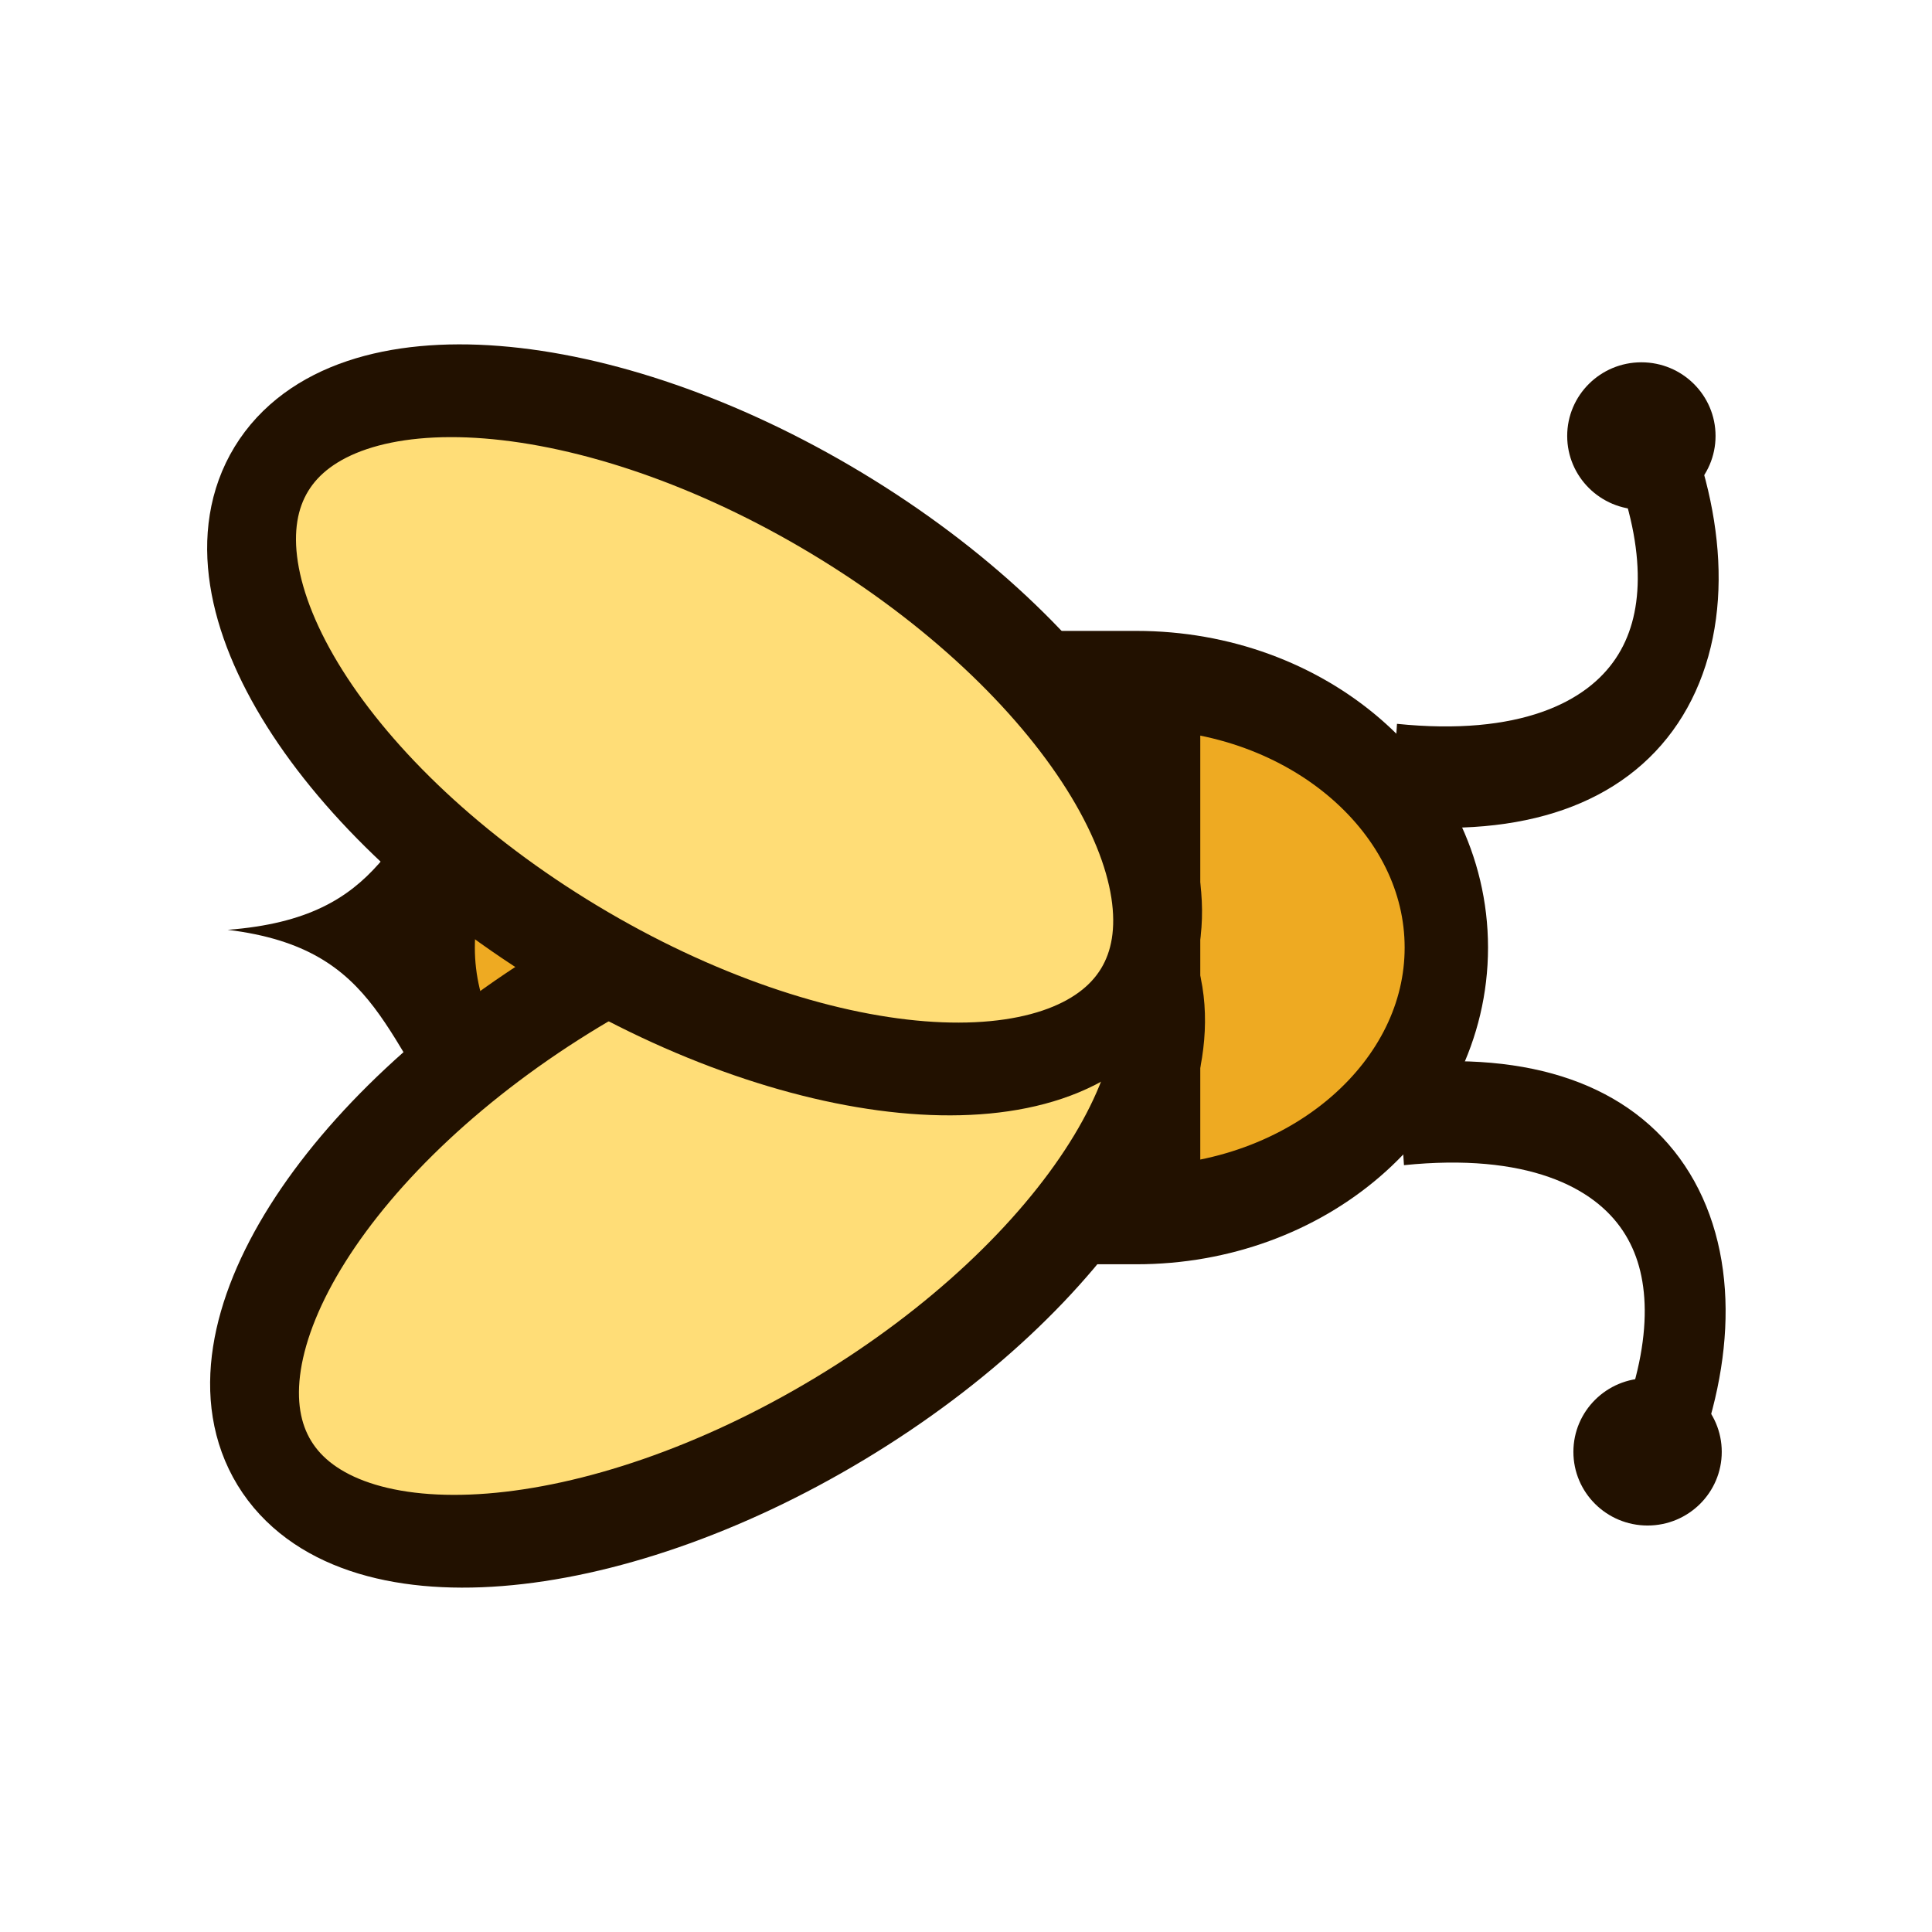
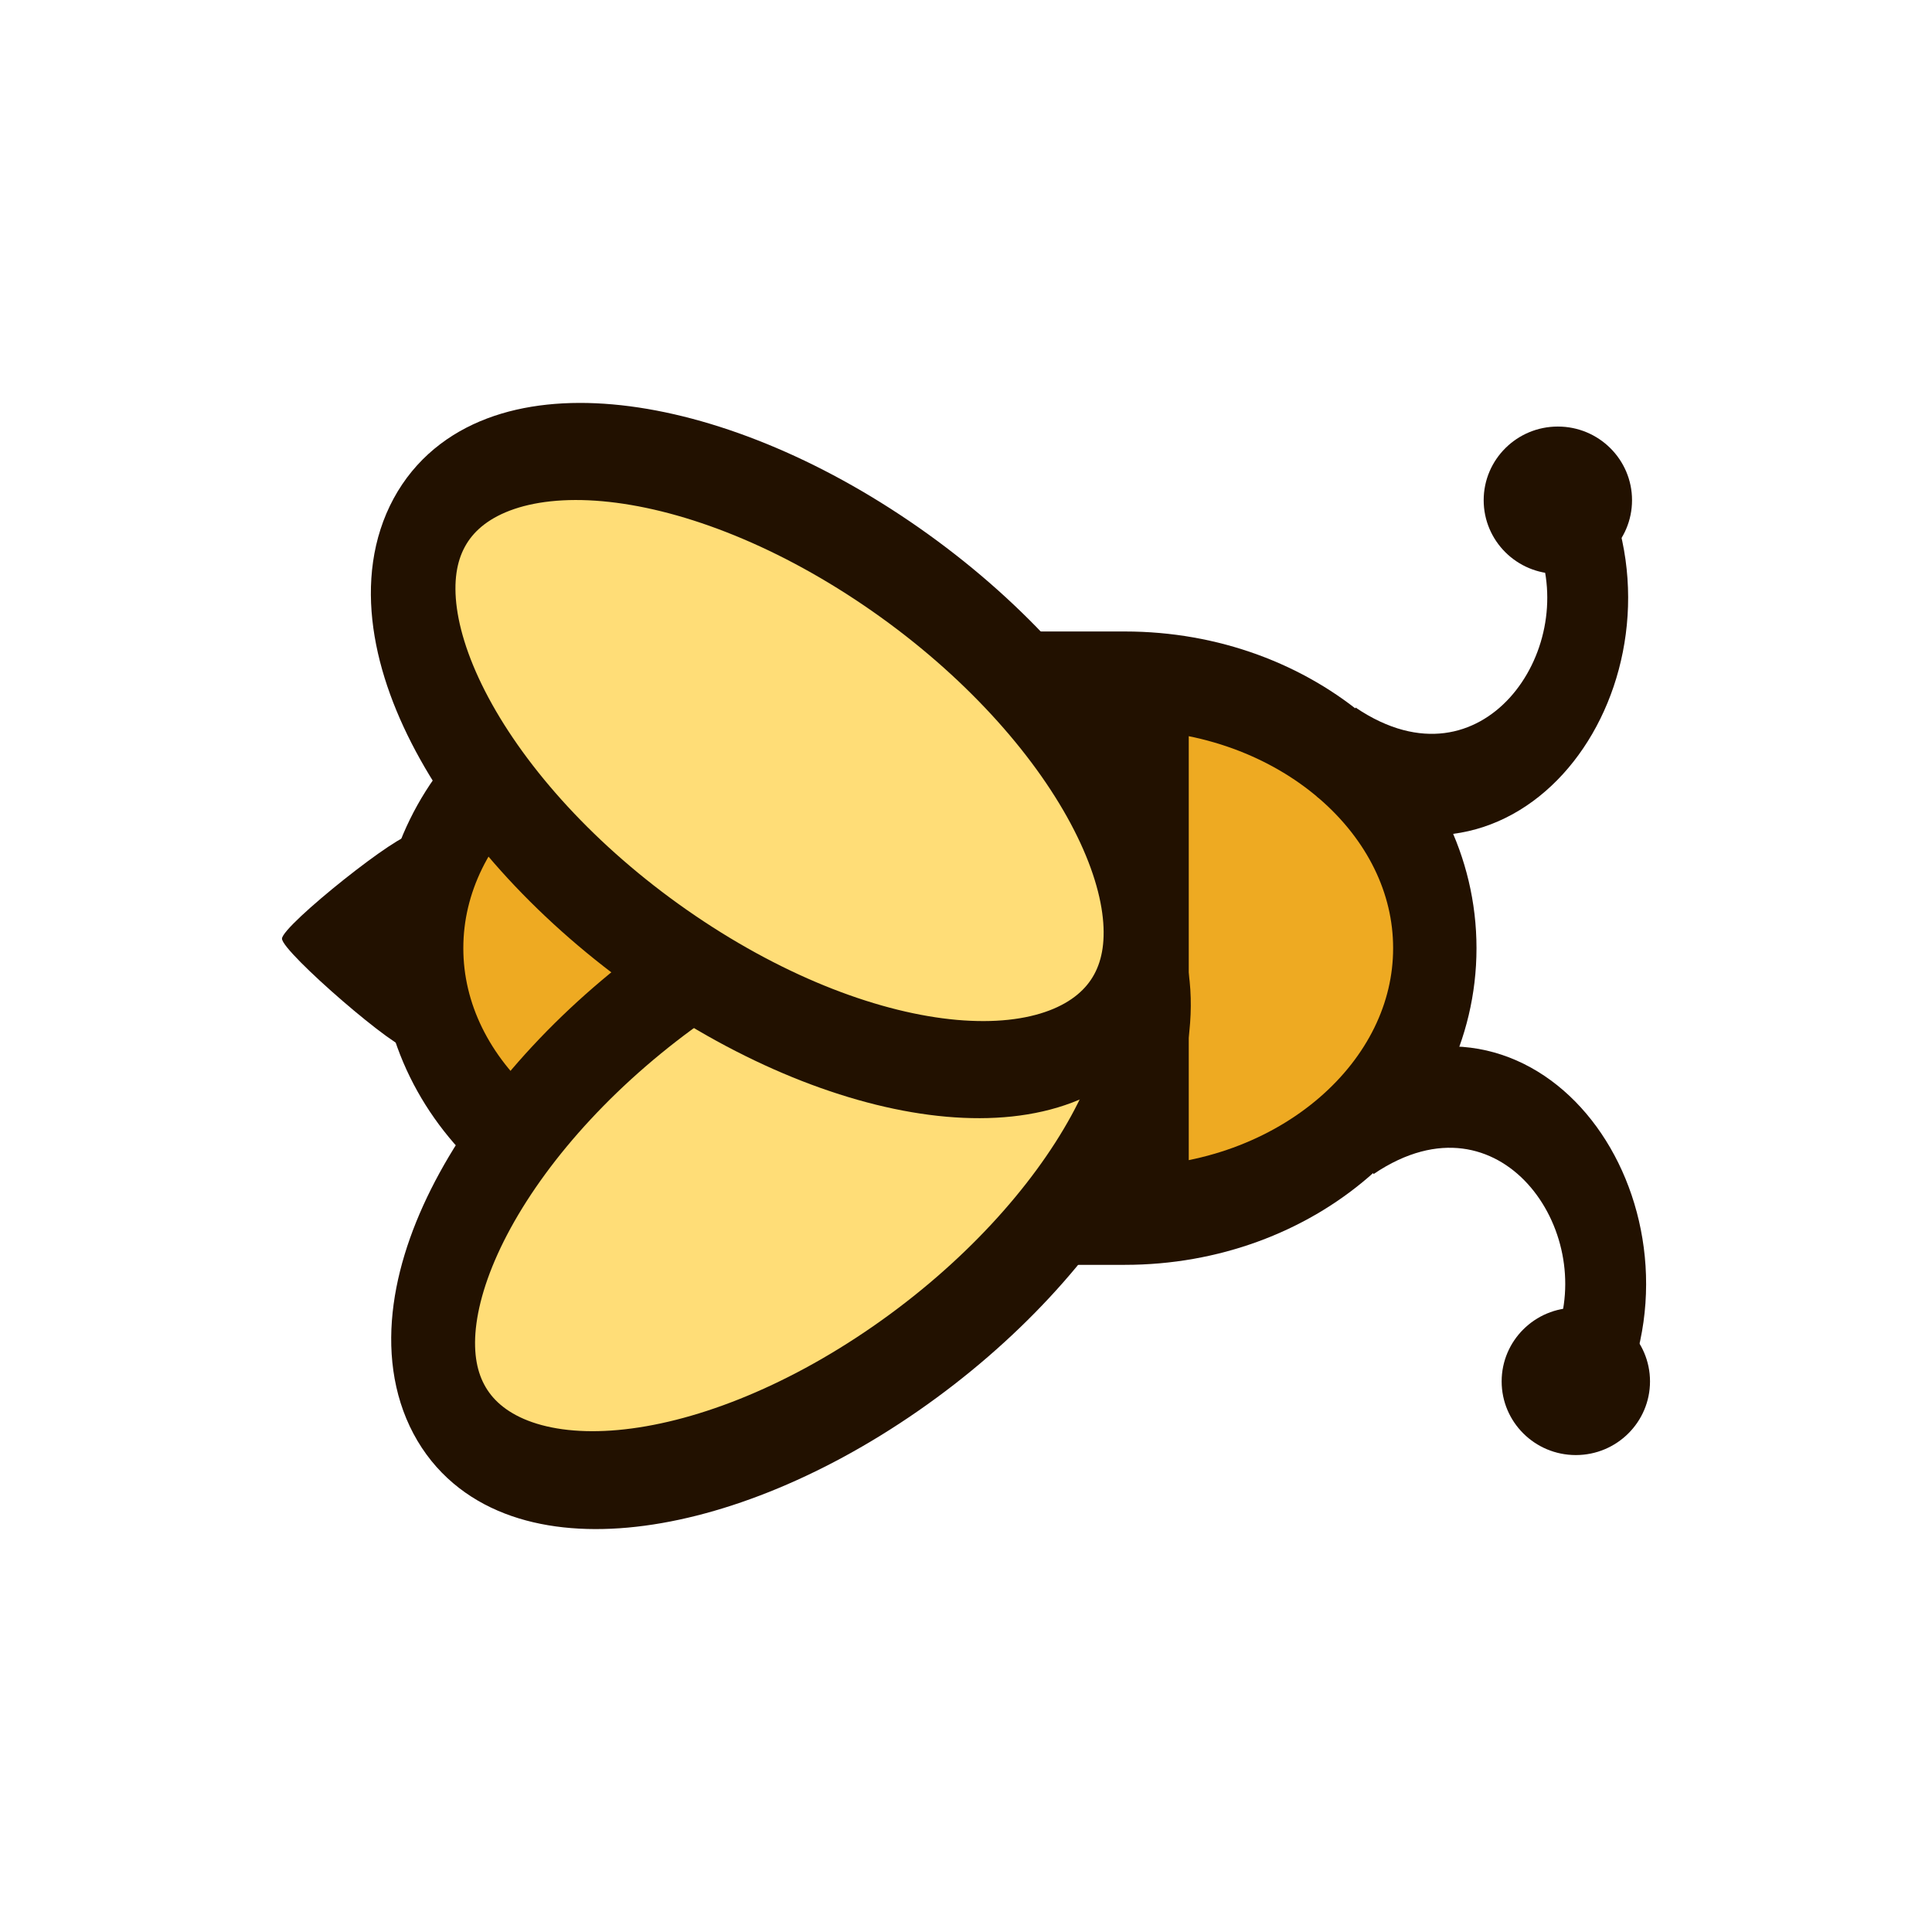
<svg xmlns="http://www.w3.org/2000/svg" width="256" height="256" viewBox="0 0 2048 2048" version="1.1" id="svg1">
  <defs id="defs1" />
-   <g id="layer2" transform="matrix(0.792071,0,0,1,90.92778,7.621004)" style="stroke-width:1.124">
+   <g id="layer2" transform="matrix(0.792071,0,0,1,78.7132,8.230571)" style="stroke-width:1.124">
    <g id="g3" transform="matrix(0.8703721,0,0,0.8133811,237.2997,184.3502)" style="stroke-width:1.335">
-       <path style="opacity:1;fill:#221100;fill-opacity:1;stroke:none;stroke-width:128.201;stroke-dasharray:none;stroke-opacity:1" d="M 318.683,734.437 C 194.097,842.504 192.342,959.828 -54.494,975.771 184.851,1000.423 183.22,1125.43 316.049,1262.313" id="path3" />
+       <path style="fill:#221100;fill-opacity:1;stroke:none;stroke-width:658.141;stroke-linecap:round" id="path1" d="m -424.766,953.17 c 0.703,-40.055 530.826,-333.839 565.163,-313.203 34.337,20.636 23.7,626.629 -11.34,646.047 -35.04,19.419 -554.526,-292.789 -553.823,-332.844 z" transform="matrix(0.3531865,0,0,0.4297298,196.8053,576.9289)" />
      <rect style="opacity:1;fill:#eeaa22;fill-opacity:1;stroke:#221100;stroke-width:128.201;stroke-dasharray:none;stroke-opacity:1" id="rect1" width="1557.896" height="697.235" x="261.504" y="650.313" ry="403.997" rx="476.654" />
      <rect style="opacity:1;fill:#221100;fill-opacity:1;stroke:none;stroke-width:128.201;stroke-dasharray:none;stroke-opacity:1" id="rect3" width="823.459" height="734.437" x="617.594" y="623.158" rx="0" ry="0" />
    </g>
-     <g id="g6" transform="matrix(0.8190656,0,0,0.8133811,340.5036,189.6755)" style="stroke-width:1.377">
-       <path style="opacity:1;fill:none;fill-opacity:1;stroke:#221100;stroke-width:132.155;stroke-dasharray:none;stroke-opacity:1" d="m 1721.374,766.631 c 419.3,34.21 544.228,-180.047 417.905,-432.86" id="path4" />
-       <ellipse style="opacity:1;fill:#221100;fill-opacity:1;stroke:none;stroke-width:132.155;stroke-dasharray:none;stroke-opacity:1" id="path5" cx="2126.049" cy="325.607" rx="121.201" ry="96" />
+     <g id="g7" transform="matrix(0.8190656,0,0,0.8133811,301.2409,197.8594)" style="stroke-width:1.377">
+       <path style="fill:none;fill-opacity:1;stroke:#221100;stroke-width:132.155;stroke-dasharray:none;stroke-opacity:1" d="m 1723.787,1218.616 c 259.873,-140.407 481.402,97.887 389.572,296.087" id="path4-2" />
+       <ellipse style="fill:#221100;fill-opacity:1;stroke:none;stroke-width:132.155;stroke-dasharray:none;stroke-opacity:1" id="path5-2" cx="2085.721" cy="1546.947" rx="121.201" ry="96" />
    </g>
-     <g id="g7" transform="matrix(0.8190656,0,0,0.8133811,340.5036,189.6755)" style="stroke-width:1.377">
-       <path style="fill:none;fill-opacity:1;stroke:#221100;stroke-width:132.155;stroke-dasharray:none;stroke-opacity:1" d="m 1732.763,1210.091 c 419.3,-34.21 544.228,180.047 417.905,432.86" id="path4-2" />
-       <ellipse style="fill:#221100;fill-opacity:1;stroke:none;stroke-width:132.155;stroke-dasharray:none;stroke-opacity:1" id="path5-2" cx="2136.18" cy="1649.575" rx="121.201" ry="96" />
+     <g id="g7-8" transform="matrix(0.8190656,0,0,-0.8133811,277.1866,1780.271)" style="stroke-width:1.377">
+       <path style="fill:none;fill-opacity:1;stroke:#221100;stroke-width:132.155;stroke-dasharray:none;stroke-opacity:1" d="m 1723.787,1218.616 c 259.873,-140.407 481.402,97.887 389.572,296.087" id="path4-2-2" />
+       <ellipse style="fill:#221100;fill-opacity:1;stroke:none;stroke-width:132.155;stroke-dasharray:none;stroke-opacity:1" id="path5-2-4" cx="2085.721" cy="1546.947" rx="121.201" ry="96" />
    </g>
-     <ellipse style="fill:#ffdd77;fill-opacity:1;stroke:#221100;stroke-width:109.092;stroke-dasharray:none;stroke-opacity:1" id="path6-6" cx="-117.363" cy="1535.895" rx="642.337" ry="289.876" transform="matrix(0.9024959,-0.4306984,0.6107622,0.7918141,0,0)" />
-     <ellipse style="fill:#ffdd77;fill-opacity:1;stroke:#221100;stroke-width:109.092;stroke-dasharray:none;stroke-opacity:1" id="path6-6-1" cx="1149.322" cy="-342.323" rx="642.337" ry="289.876" transform="matrix(0.9024959,0.4306984,0.6107622,-0.7918141,0,0)" />
+     <ellipse style="fill:#ffdd77;fill-opacity:1;stroke:#221100;stroke-width:108.077;stroke-dasharray:none;stroke-opacity:1" id="path6-6" cx="110.26" cy="1549.363" rx="522.47" ry="251.21" transform="matrix(0.8764972,-0.4814069,0.55674,0.8306868,0,0)" />
+     <ellipse style="fill:#ffdd77;fill-opacity:1;stroke:#221100;stroke-width:108.175;stroke-dasharray:none;stroke-opacity:1" id="path6-6-1" cx="1236.679" cy="-257.162" rx="532.338" ry="253.506" transform="matrix(0.8807058,0.4736636,0.5648149,-0.8252176,0,0)" />
  </g>
</svg>
